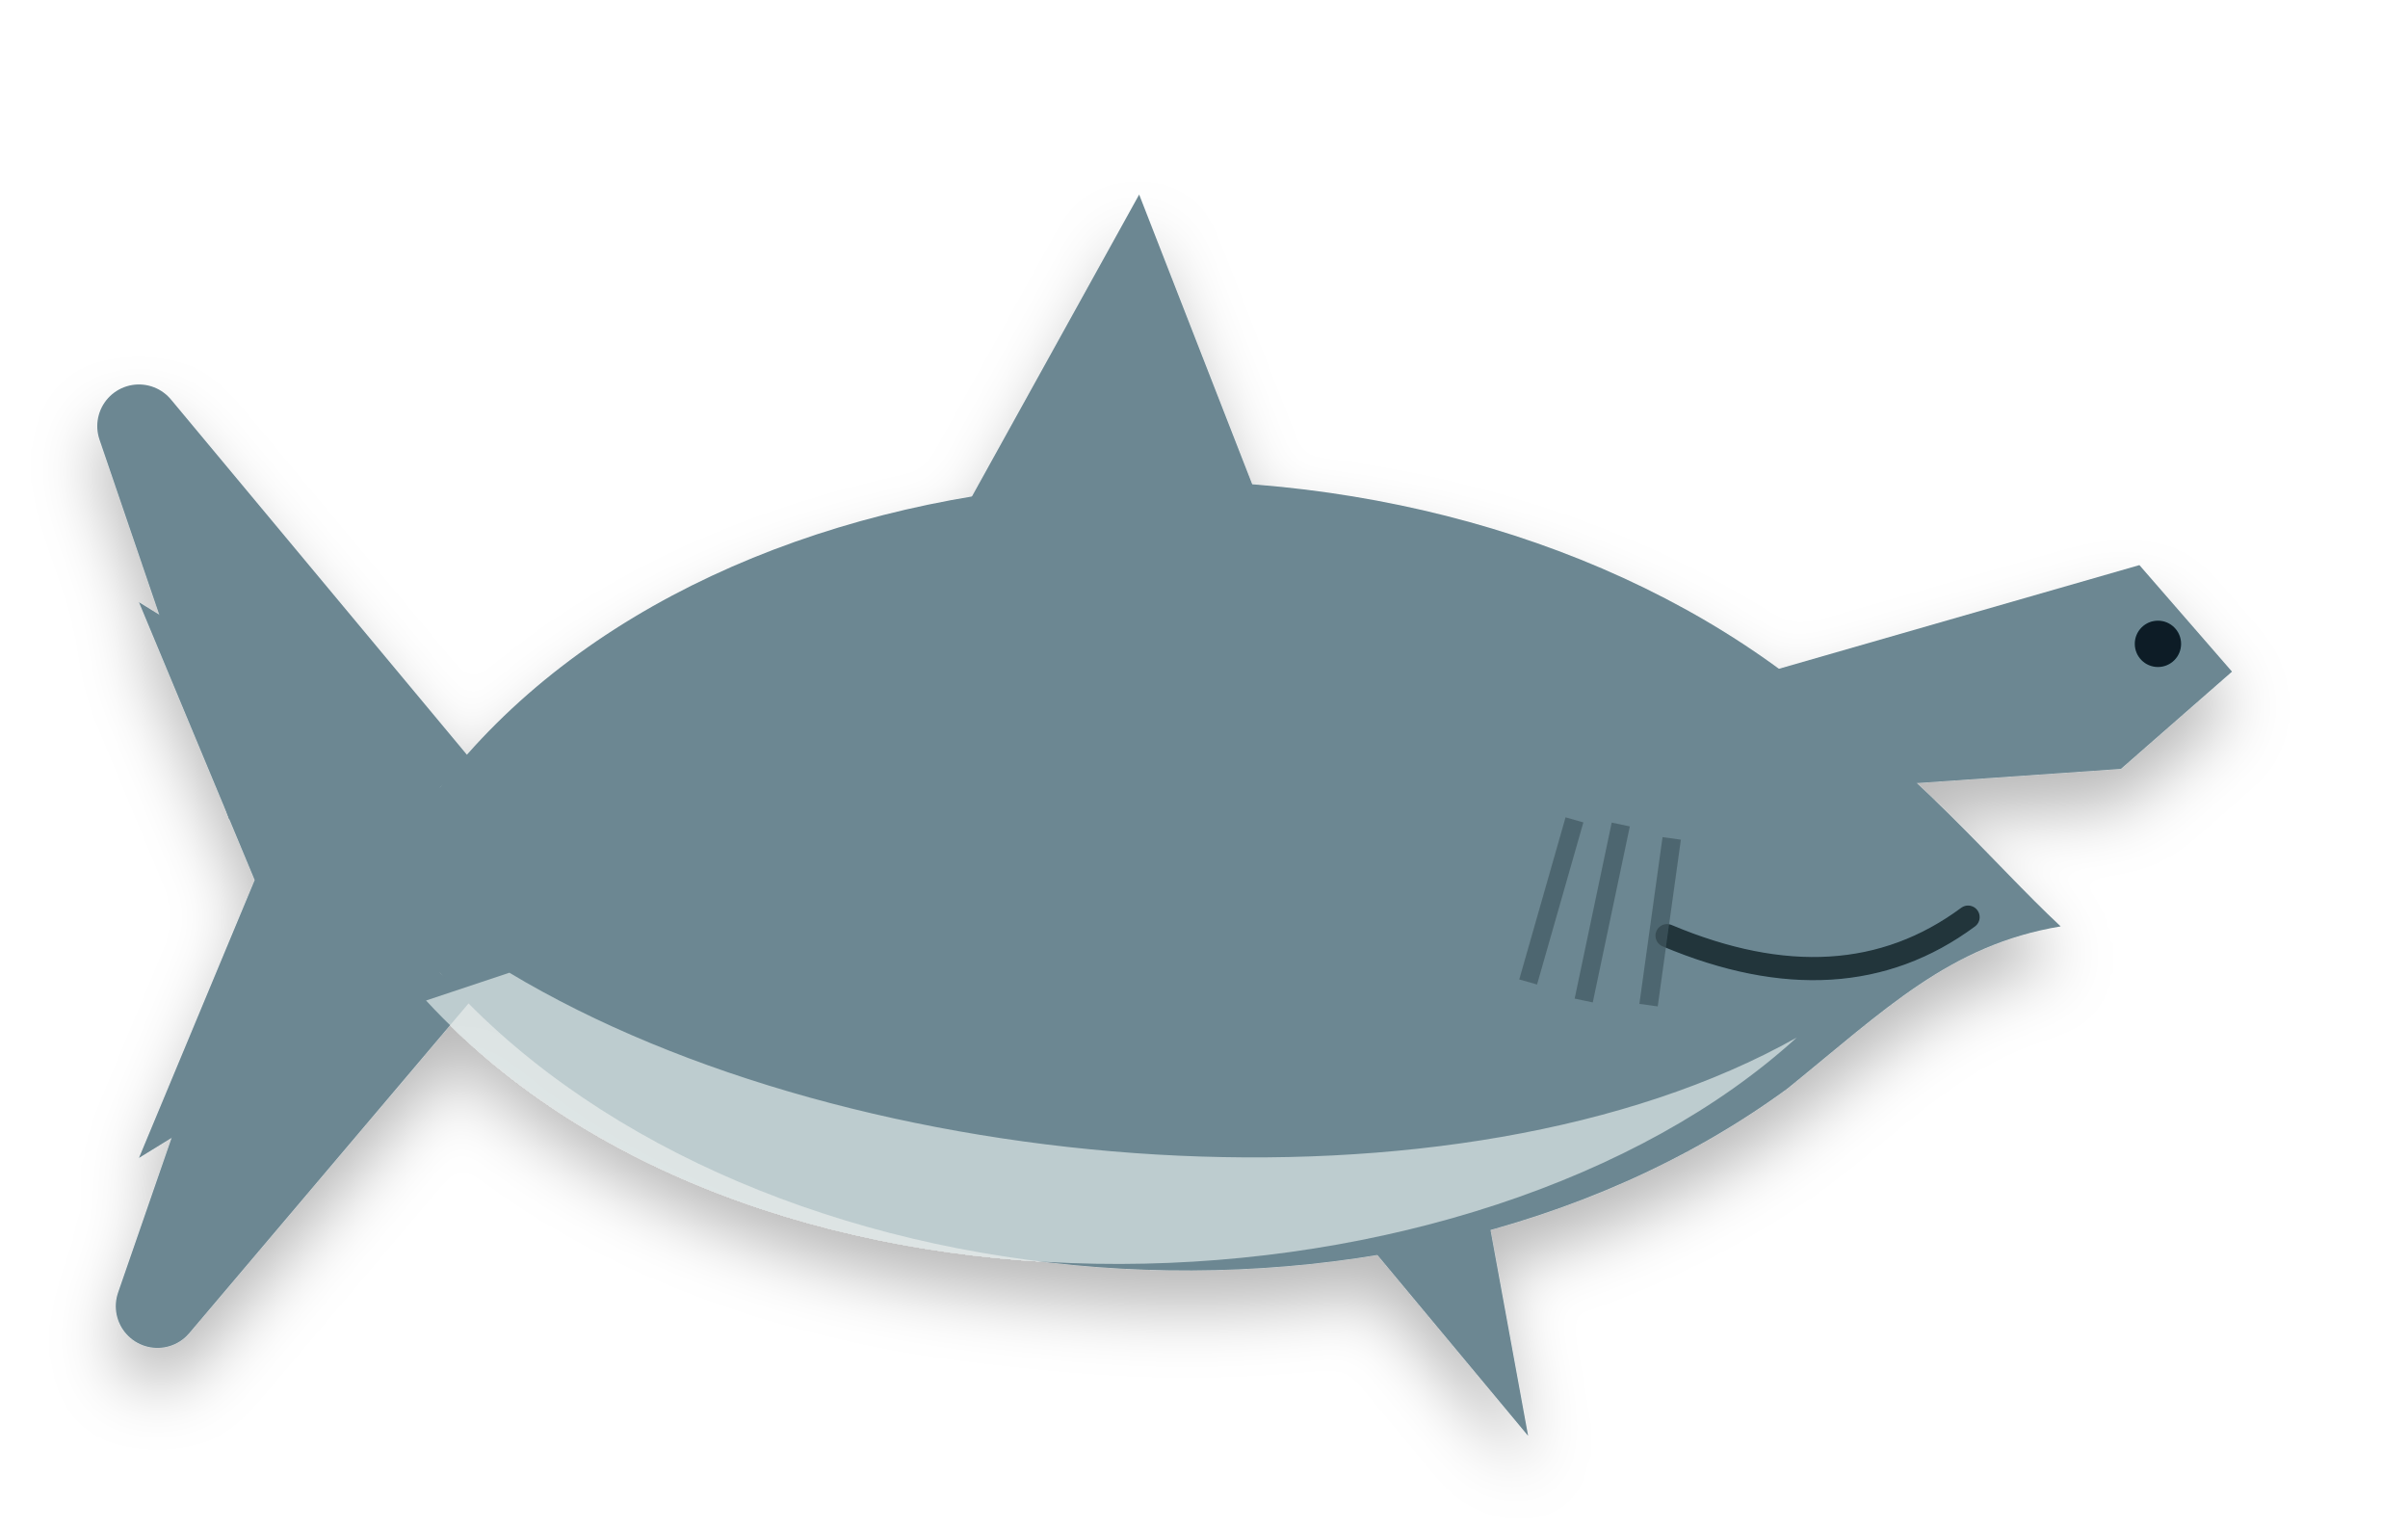
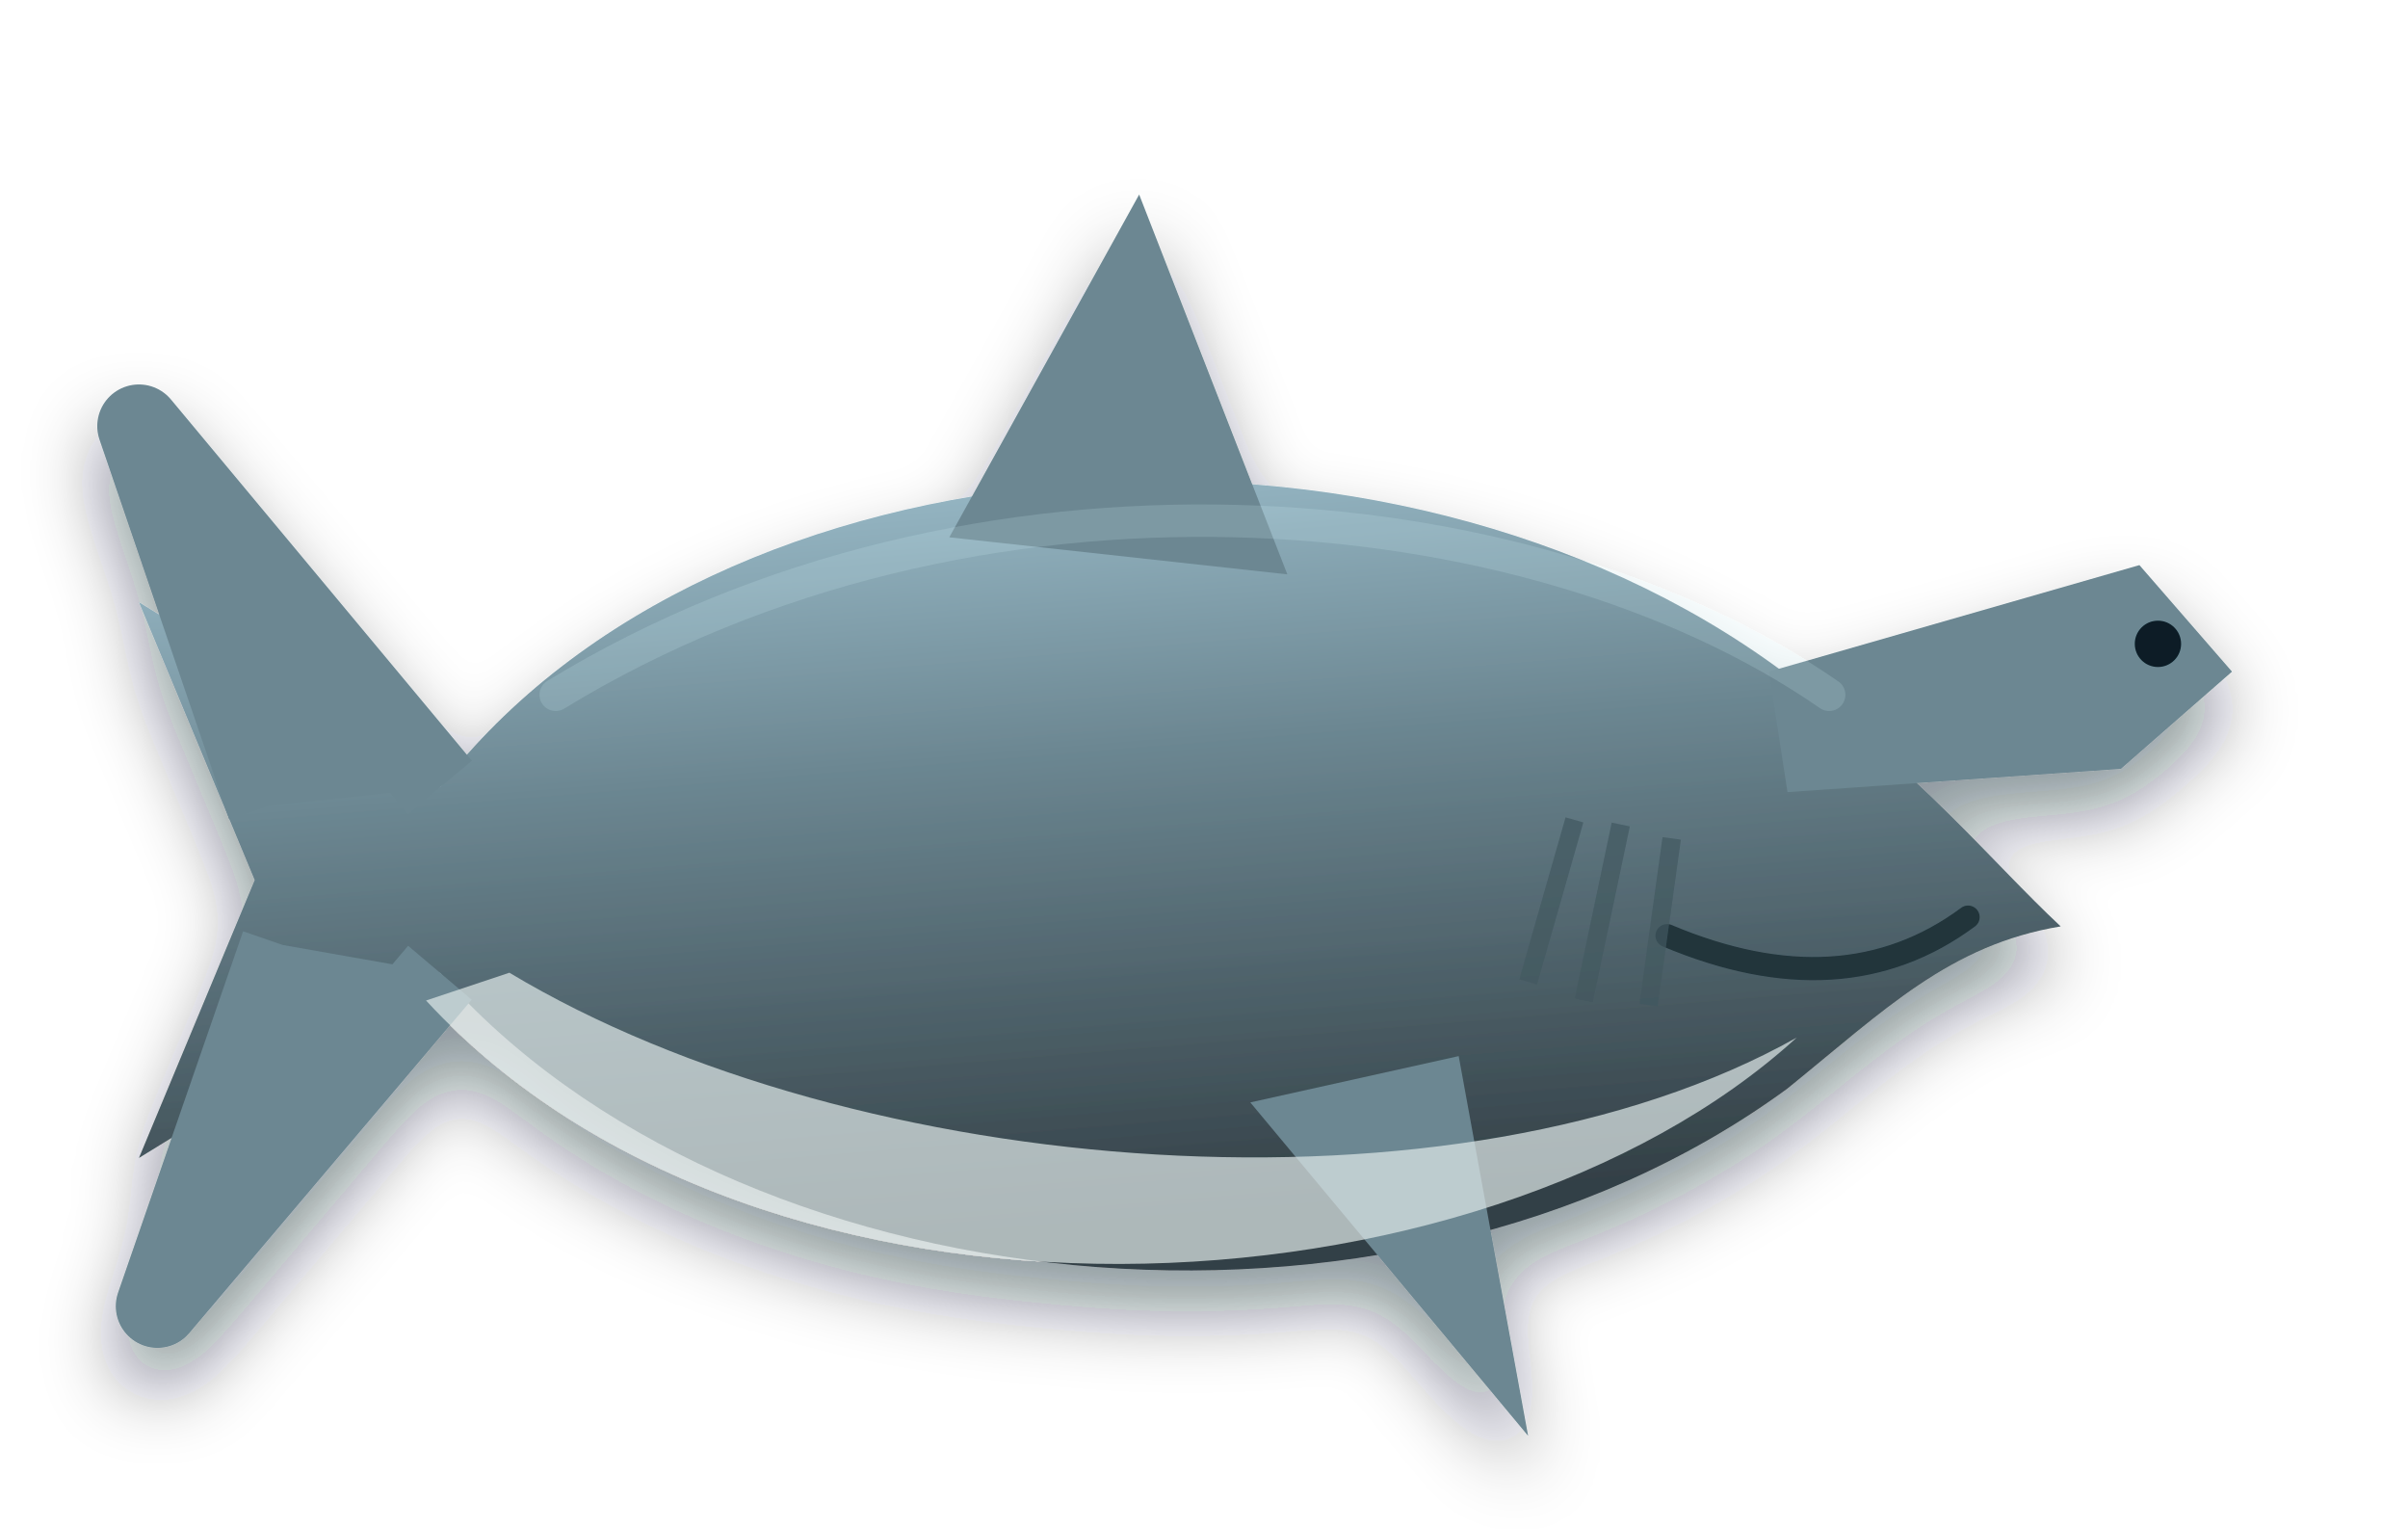
<svg xmlns="http://www.w3.org/2000/svg" viewBox="0 0 520 330">
  <defs>
+     <linearGradient id="bodyGrad" x1="0" y1="0" x2="0.2" y2="1">
+       <stop offset="0" stop-color="#a0c2d0" />
+       <stop offset=".42" stop-color="#6c8792" />
+       <stop offset="1" stop-color="#334046" />
+     </linearGradient>
+     <filter id="v6shadow" x="-30%" y="-30%" width="160%" height="170%">
+       <feDropShadow dx="0" dy="9" stdDeviation="8" flood-color="#001923" flood-opacity=".45" />
+     </filter>
    <filter id="s">
      <feDropShadow dx="0" dy="8" stdDeviation="7" flood-opacity=".28" />
    </filter>
  </defs>
-   <g filter="url(#s)">
-     <path d="M95 170 C155 92 300 82 385 145 C415 167 430 186 445 200 C421 204 407 218 386 235 C300 298 158 282 95 210 L30 250 L55 190 L30 130 Z" fill="#6c8792" />
+   <g filter="url(#v6shadow)">
+     <path d="M95 170 C155 92 300 82 385 145 C415 167 430 186 445 200 C421 204 407 218 386 235 C300 298 158 282 95 210 L30 250 L55 190 L30 130 Z" fill="url(#bodyGrad)" />
    <path d="M95 170 L30 92 L58 174 M95 210 L34 282 L61 204" fill="#6c8792" stroke="#6c8792" stroke-width="18" stroke-linejoin="round" />
    <path d="M205 116 L246 42 L278 124" fill="#6c8792" />
    <path d="M270 238 L330 310 L315 228" fill="#6c8792" />
    <path d="M110 210 C185 255 315 265 388 224 C320 286 165 295 92 216 Z" fill="#dce6e6" opacity=".72" />
    <path d="M382 145 L462 122 L482 145 L458 166 L386 171 Z" fill="#6c8792" />
    <circle cx="466" cy="139" r="5" fill="#071d26" />
    <path d="M360 202 Q398 218 425 198" fill="none" stroke="#20343b" stroke-width="5" stroke-linecap="round" />
    <path d="M340 177 l-10 35m20-34l-8 38m19-35l-5 36" stroke="#425860" stroke-width="4" opacity=".7" />
+     <path d="M120 150 C210 95 330 105 395 150" fill="none" stroke="#d9fbff" stroke-width="7" stroke-linecap="round" opacity=".16" />
  </g>
</svg>
